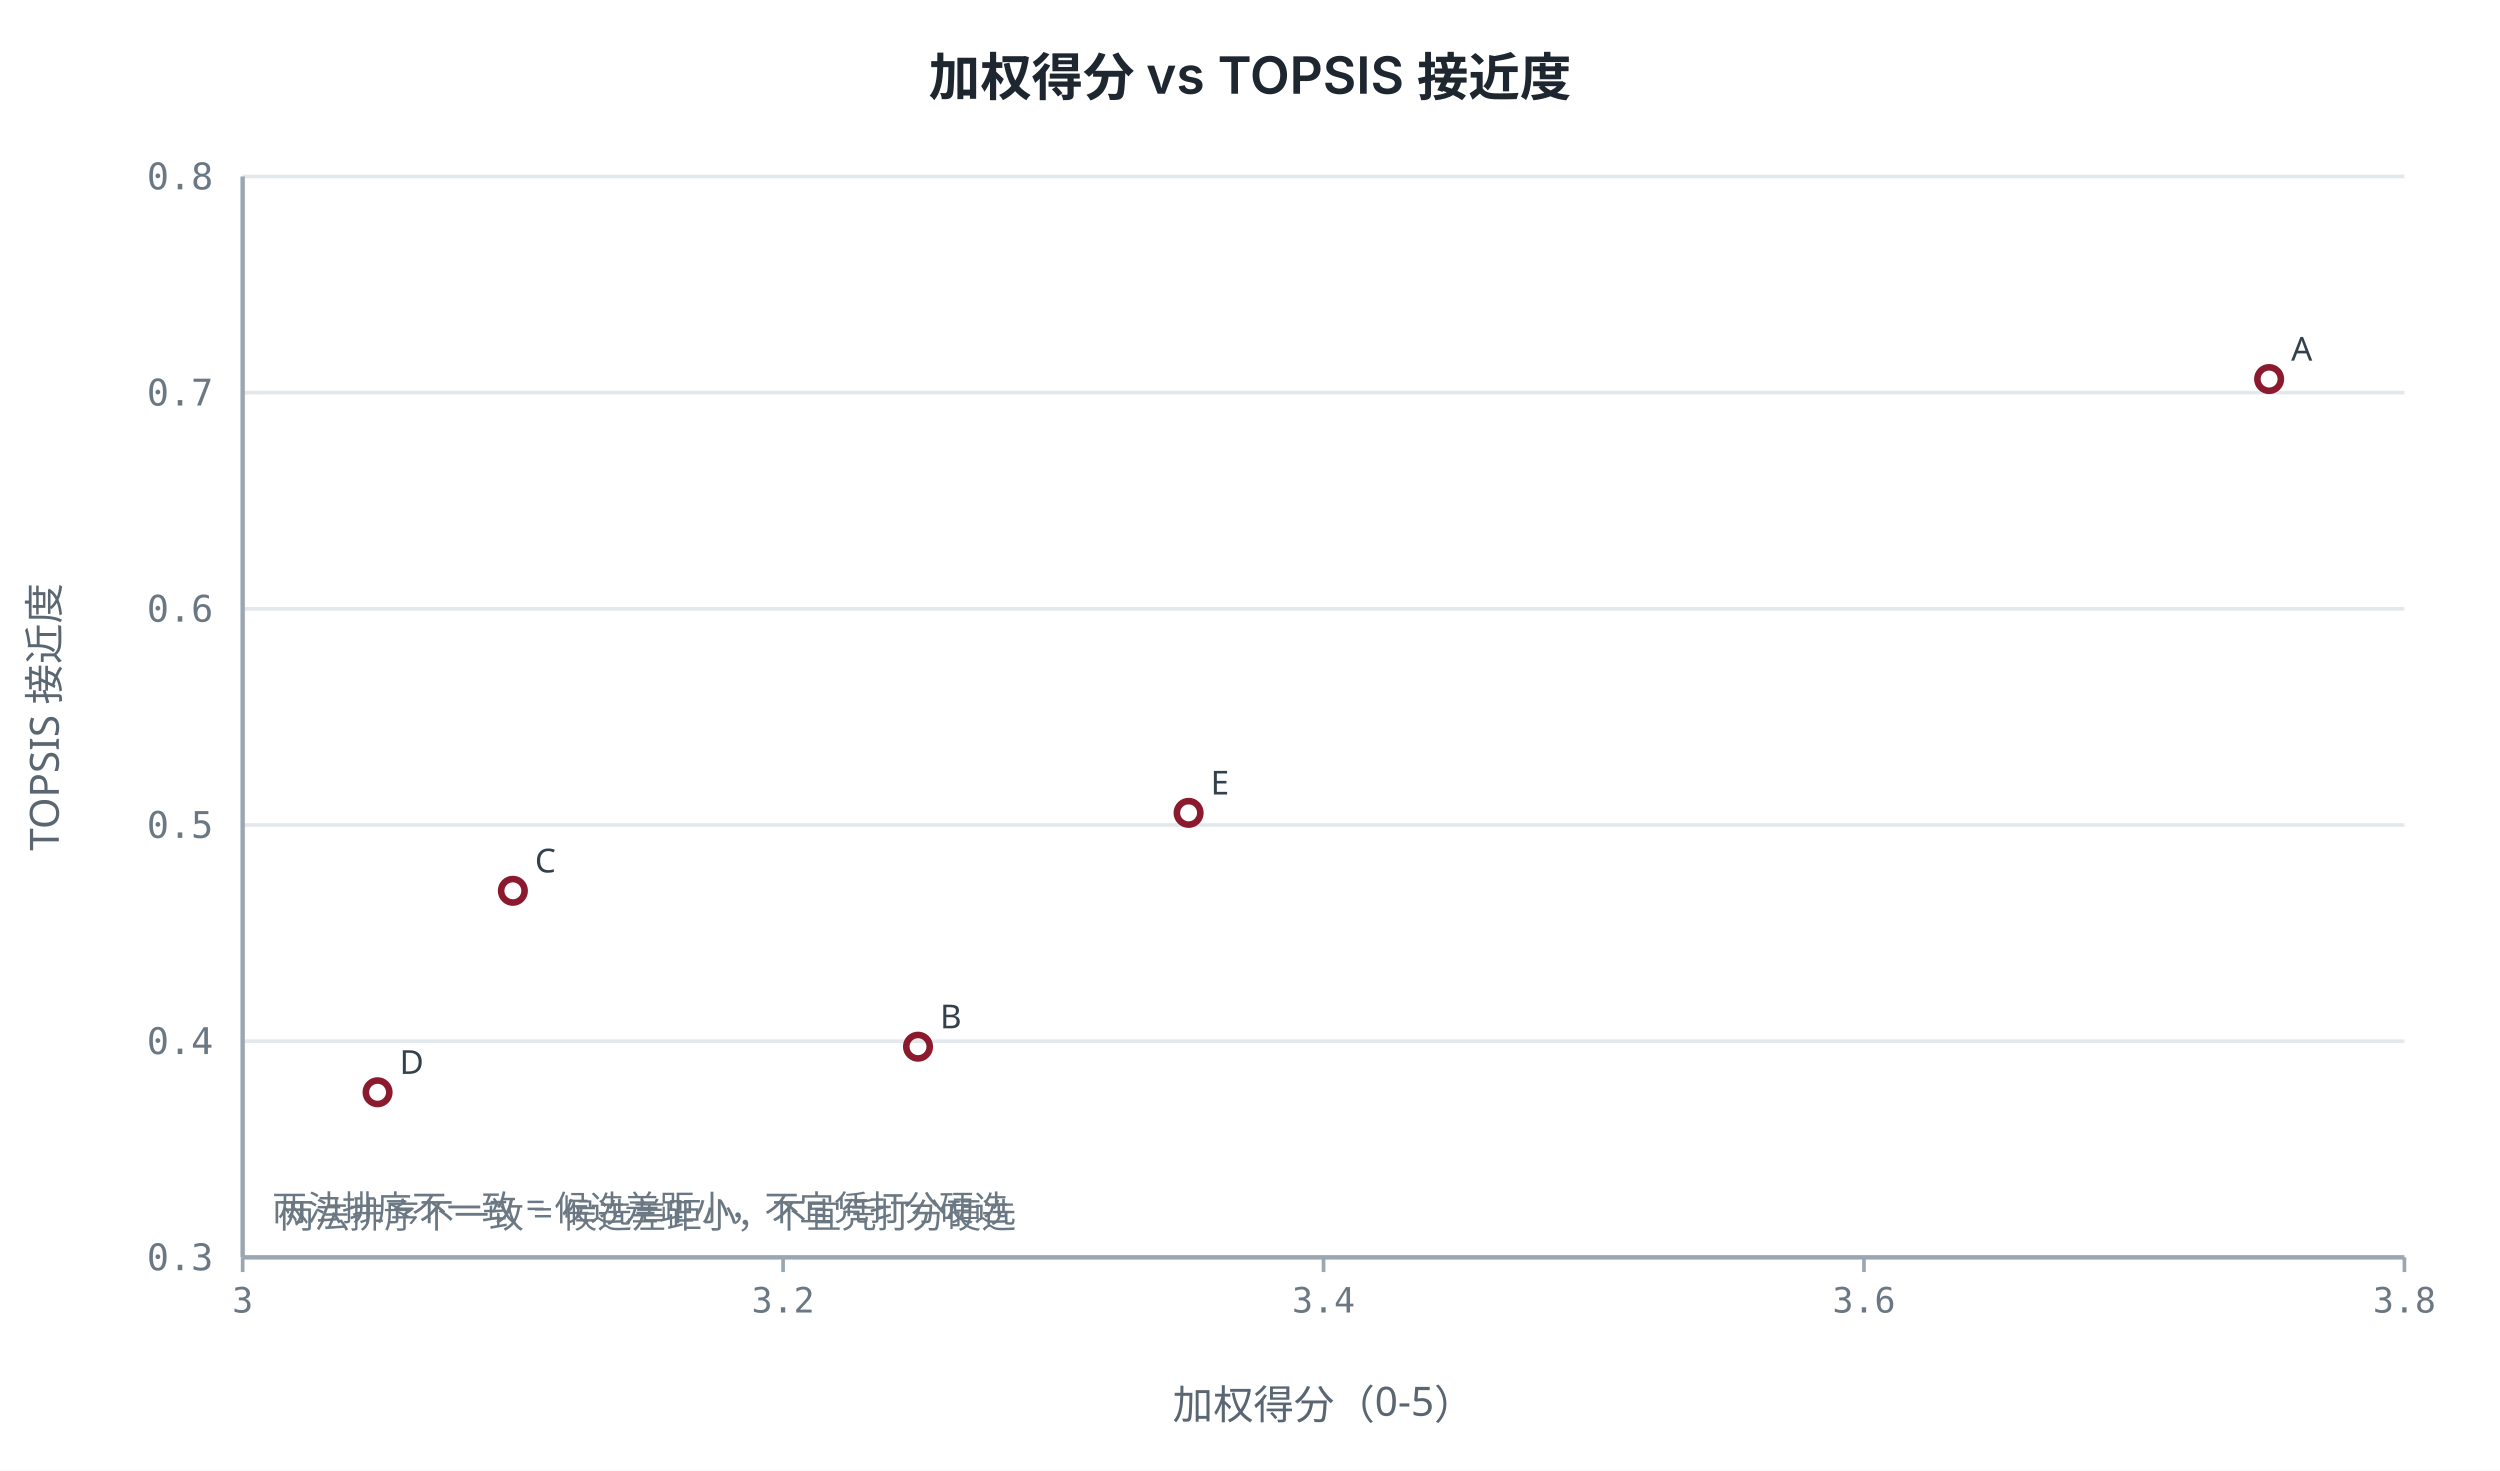
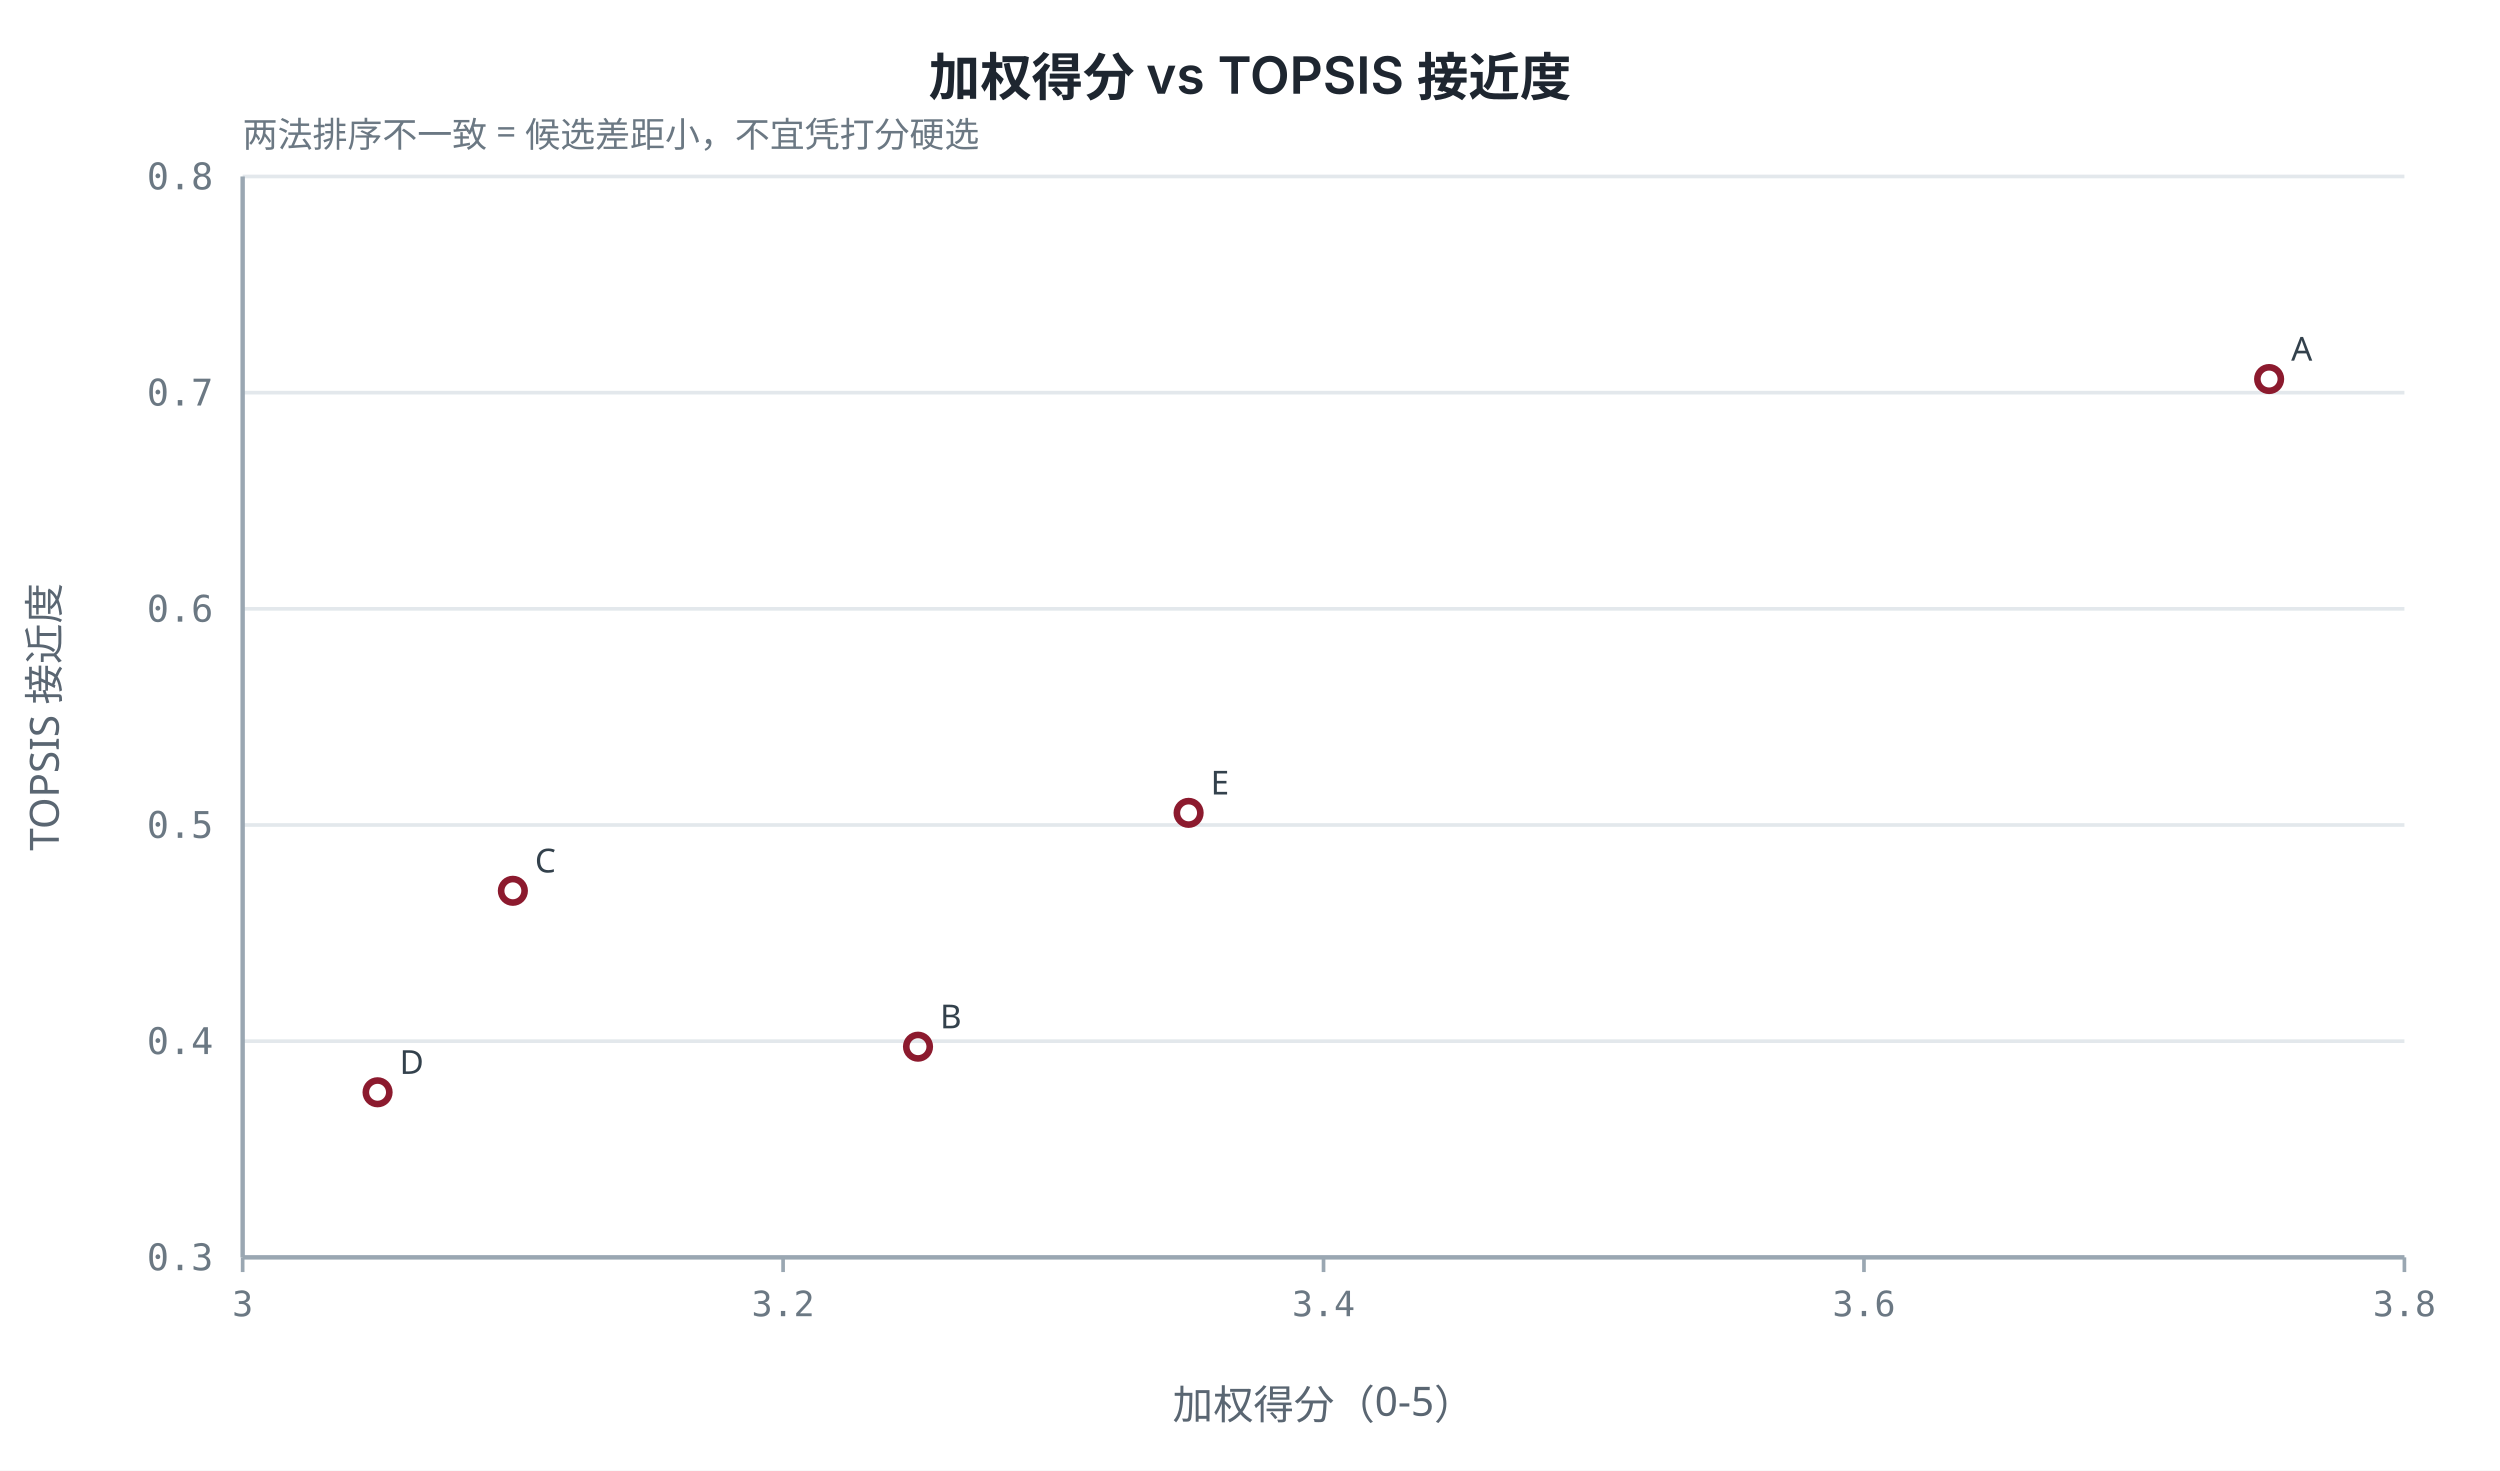
<svg xmlns="http://www.w3.org/2000/svg" width="680" height="400" viewBox="0 0 680 400">
  <rect x="0" y="0" width="680" height="400" fill="#ffffff" />
  <text x="340" y="26" text-anchor="middle" font-family="system-ui,-apple-system,Segoe UI,sans-serif" font-size="14" font-weight="600" fill="#1e2630">加权得分 vs TOPSIS 接近度</text>
  <line x1="66" y1="342.0" x2="654" y2="342.0" stroke="#e3e8ec" stroke-width="1" />
  <text x="58" y="345.5" text-anchor="end" font-family="ui-monospace,SFMono-Regular,monospace" font-size="10" fill="#6b7883">0.3</text>
  <line x1="66" y1="283.2" x2="654" y2="283.2" stroke="#e3e8ec" stroke-width="1" />
  <text x="58" y="286.7" text-anchor="end" font-family="ui-monospace,SFMono-Regular,monospace" font-size="10" fill="#6b7883">0.4</text>
  <line x1="66" y1="224.4" x2="654" y2="224.4" stroke="#e3e8ec" stroke-width="1" />
  <text x="58" y="227.9" text-anchor="end" font-family="ui-monospace,SFMono-Regular,monospace" font-size="10" fill="#6b7883">0.5</text>
  <line x1="66" y1="165.6" x2="654" y2="165.6" stroke="#e3e8ec" stroke-width="1" />
  <text x="58" y="169.1" text-anchor="end" font-family="ui-monospace,SFMono-Regular,monospace" font-size="10" fill="#6b7883">0.6</text>
  <line x1="66" y1="106.8" x2="654" y2="106.8" stroke="#e3e8ec" stroke-width="1" />
  <text x="58" y="110.3" text-anchor="end" font-family="ui-monospace,SFMono-Regular,monospace" font-size="10" fill="#6b7883">0.7</text>
  <line x1="66" y1="48.0" x2="654" y2="48.0" stroke="#e3e8ec" stroke-width="1" />
  <text x="58" y="51.5" text-anchor="end" font-family="ui-monospace,SFMono-Regular,monospace" font-size="10" fill="#6b7883">0.8</text>
  <line x1="66" y1="48" x2="66" y2="342" stroke="#9aa7b2" stroke-width="1.2" />
  <line x1="66" y1="342" x2="654" y2="342" stroke="#9aa7b2" stroke-width="1.2" />
  <text x="360" y="386" text-anchor="middle" font-family="system-ui,sans-serif" font-size="11" fill="#5a6672">加权得分（0-5）</text>
  <text x="16" y="195" text-anchor="middle" font-family="system-ui,sans-serif" font-size="11" fill="#5a6672" transform="rotate(-90 16 195)">TOPSIS 接近度</text>
-   <text x="76" y="334" font-family="system-ui,sans-serif" font-size="9.5" fill="#6b7883">两法排序不一致 = 候选差距小，不宜凭打分硬选</text>
+   <text x="66" y="40" font-family="system-ui,sans-serif" font-size="9.5" fill="#6b7883">两法排序不一致 = 候选差距小，不宜凭打分硬选</text>
  <line x1="66.0" y1="342" x2="66.0" y2="346" stroke="#9aa7b2" />
-   <text x="66.0" y="357" text-anchor="middle" font-family="ui-monospace,monospace" font-size="9.5" fill="#6b7883">3</text>
+   <text x="66.0" y="358" text-anchor="middle" font-family="ui-monospace,monospace" font-size="9.5" fill="#6b7883">3</text>
  <line x1="213.0" y1="342" x2="213.0" y2="346" stroke="#9aa7b2" />
-   <text x="213.0" y="357" text-anchor="middle" font-family="ui-monospace,monospace" font-size="9.5" fill="#6b7883">3.2</text>
+   <text x="213.0" y="358" text-anchor="middle" font-family="ui-monospace,monospace" font-size="9.5" fill="#6b7883">3.2</text>
  <line x1="360.0" y1="342" x2="360.0" y2="346" stroke="#9aa7b2" />
-   <text x="360.0" y="357" text-anchor="middle" font-family="ui-monospace,monospace" font-size="9.5" fill="#6b7883">3.4</text>
+   <text x="360.0" y="358" text-anchor="middle" font-family="ui-monospace,monospace" font-size="9.5" fill="#6b7883">3.4</text>
  <line x1="507.0" y1="342" x2="507.0" y2="346" stroke="#9aa7b2" />
-   <text x="507.0" y="357" text-anchor="middle" font-family="ui-monospace,monospace" font-size="9.5" fill="#6b7883">3.6</text>
+   <text x="507.0" y="358" text-anchor="middle" font-family="ui-monospace,monospace" font-size="9.5" fill="#6b7883">3.6</text>
  <line x1="654.0" y1="342" x2="654.0" y2="346" stroke="#9aa7b2" />
-   <text x="654.0" y="357" text-anchor="middle" font-family="ui-monospace,monospace" font-size="9.5" fill="#6b7883">3.8</text>
+   <text x="654.0" y="358" text-anchor="middle" font-family="ui-monospace,monospace" font-size="9.5" fill="#6b7883">3.8</text>
  <circle cx="617.2" cy="103.1" r="3.2" fill="none" stroke="#8C1A2E" stroke-width="1.8" />
  <text x="623.2" y="98.1" font-family="system-ui,sans-serif" font-size="9" fill="#33414c">A</text>
  <circle cx="249.7" cy="284.7" r="3.2" fill="none" stroke="#8C1A2E" stroke-width="1.8" />
  <text x="255.7" y="279.7" font-family="system-ui,sans-serif" font-size="9" fill="#33414c">B</text>
  <circle cx="139.5" cy="242.3" r="3.2" fill="none" stroke="#8C1A2E" stroke-width="1.8" />
  <text x="145.5" y="237.3" font-family="system-ui,sans-serif" font-size="9" fill="#33414c">C</text>
  <circle cx="102.7" cy="297.1" r="3.2" fill="none" stroke="#8C1A2E" stroke-width="1.8" />
  <text x="108.7" y="292.1" font-family="system-ui,sans-serif" font-size="9" fill="#33414c">D</text>
  <circle cx="323.3" cy="221.1" r="3.2" fill="none" stroke="#8C1A2E" stroke-width="1.8" />
  <text x="329.3" y="216.1" font-family="system-ui,sans-serif" font-size="9" fill="#33414c">E</text>
-   <text x="74" y="332" font-family="system-ui,sans-serif" font-size="9.5" fill="#6b7883">两法排序不一致 = 候选差距小，不宜凭打分硬选</text>
</svg>
